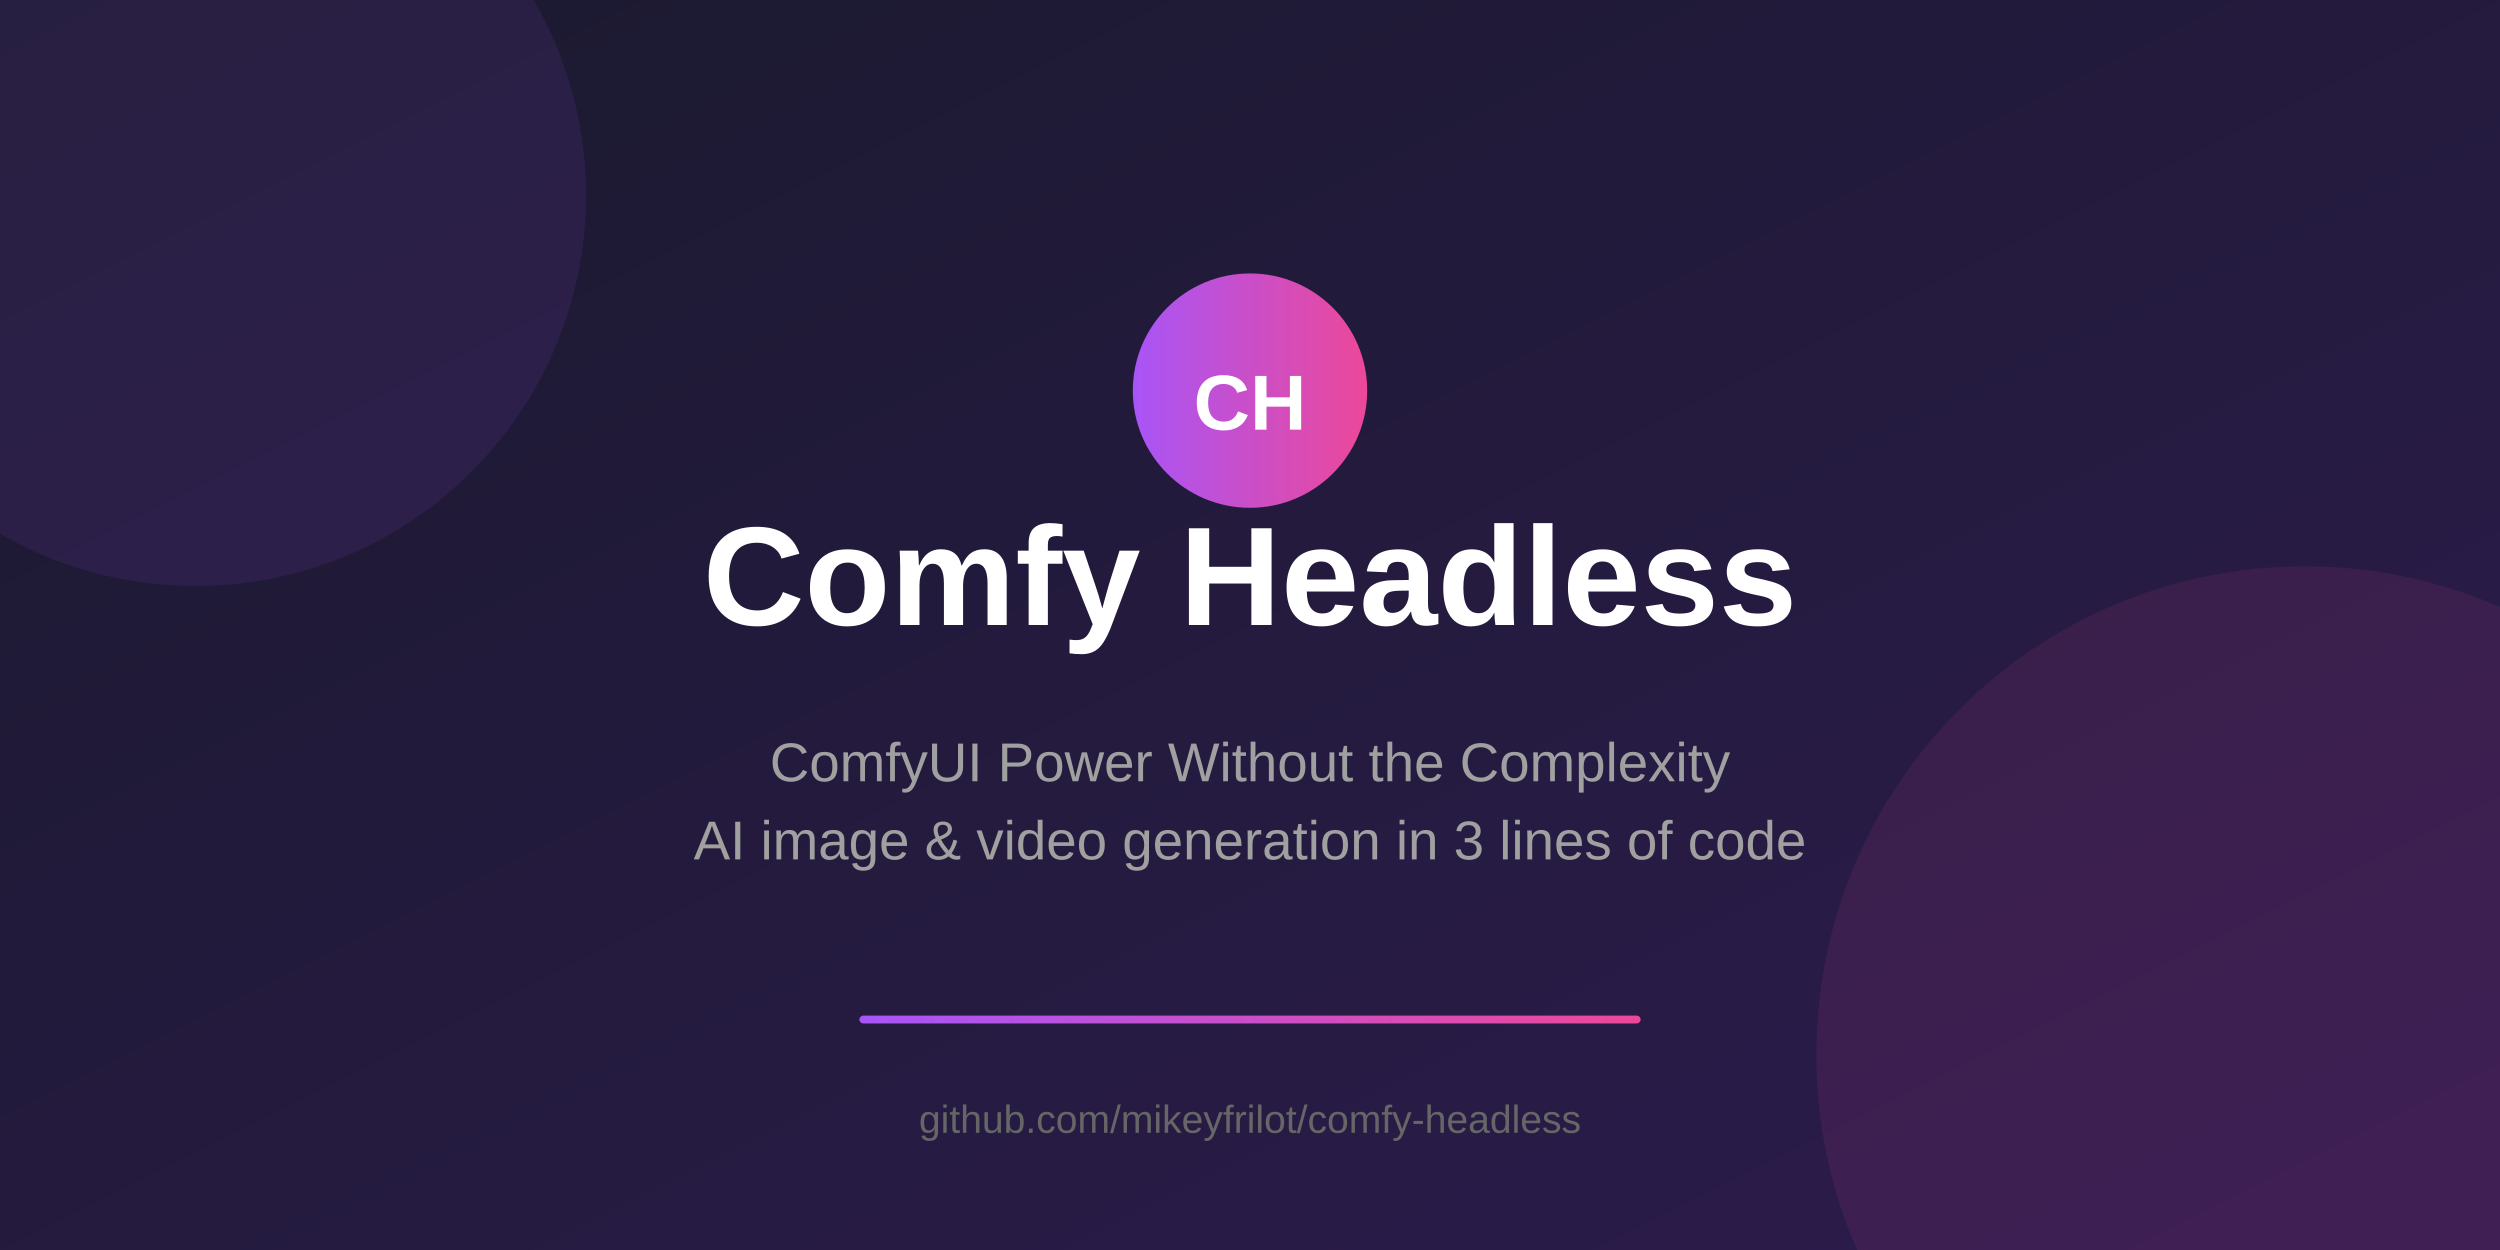
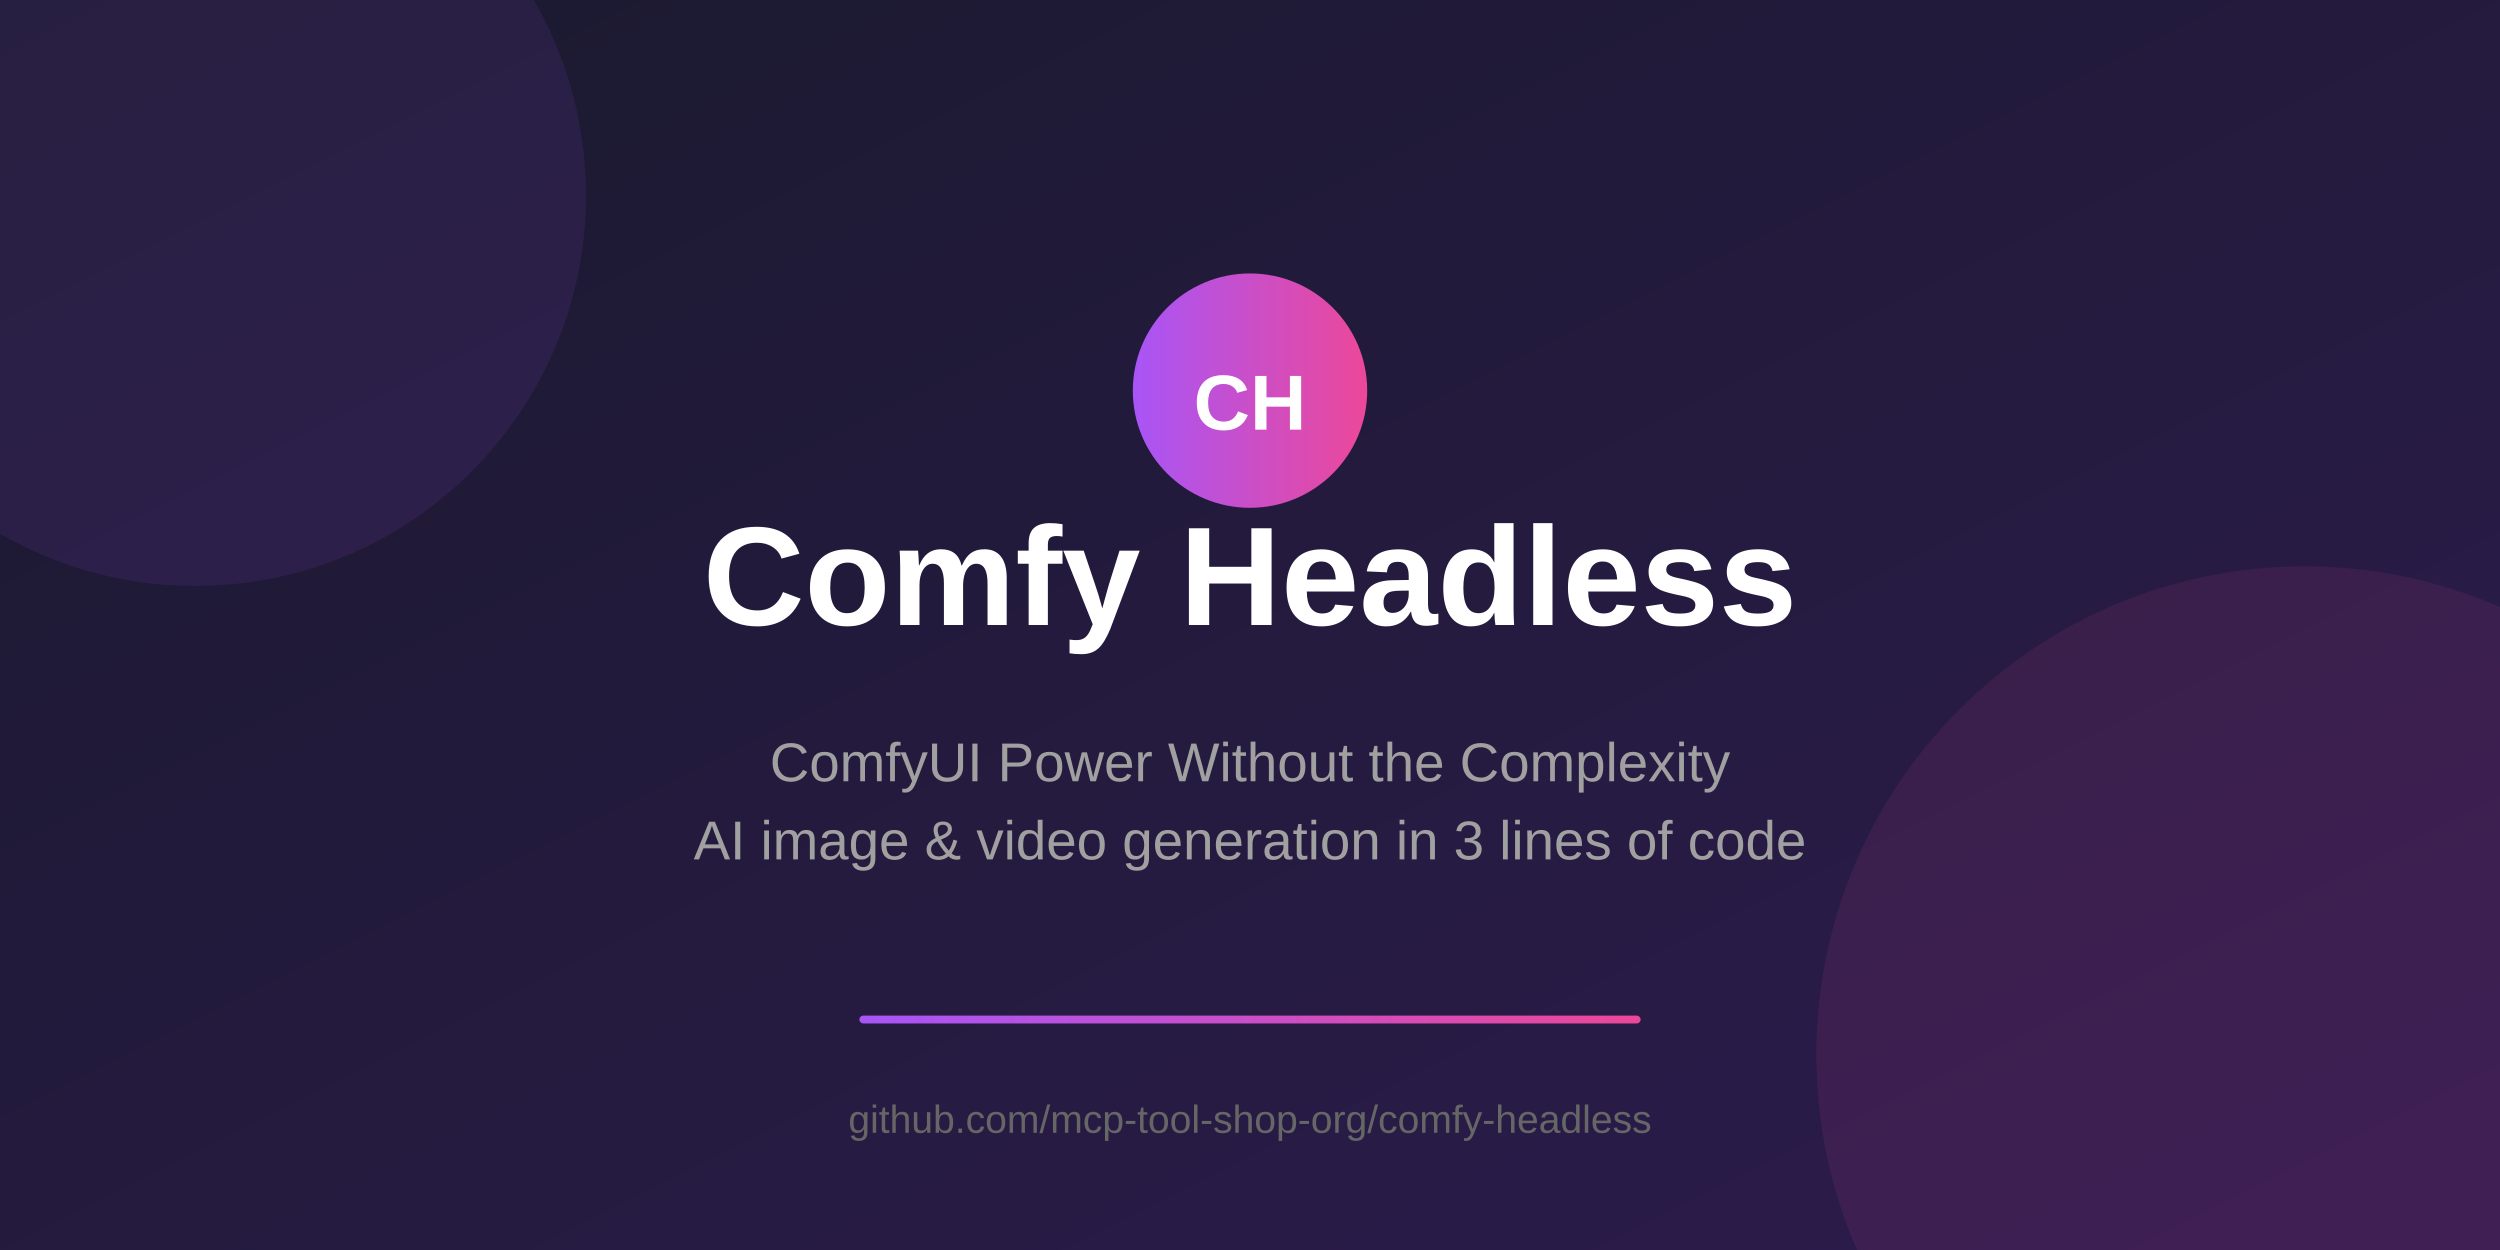
<svg xmlns="http://www.w3.org/2000/svg" width="1280" height="640">
  <defs>
    <linearGradient id="bg" x1="0%" y1="0%" x2="100%" y2="100%">
      <stop offset="0%" style="stop-color:#1a1a2e" />
      <stop offset="100%" style="stop-color:#2d1b4e" />
    </linearGradient>
    <linearGradient id="accent" x1="0%" y1="0%" x2="100%" y2="0%">
      <stop offset="0%" style="stop-color:#a855f7" />
      <stop offset="100%" style="stop-color:#ec4899" />
    </linearGradient>
  </defs>
  <rect width="1280" height="640" fill="url(#bg)" />
  <circle cx="100" cy="100" r="200" fill="#a855f7" opacity="0.1" />
  <circle cx="1180" cy="540" r="250" fill="#ec4899" opacity="0.1" />
  <circle cx="640" cy="200" r="60" fill="url(#accent)" />
  <text x="640" y="220" font-family="Arial, sans-serif" font-size="40" fill="white" text-anchor="middle" font-weight="bold">CH</text>
  <text x="640" y="320" font-family="Arial, sans-serif" font-size="72" fill="white" text-anchor="middle" font-weight="bold">Comfy Headless</text>
  <text x="640" y="400" font-family="Arial, sans-serif" font-size="28" fill="#a0a0a0" text-anchor="middle">ComfyUI Power Without the Complexity</text>
  <text x="640" y="440" font-family="Arial, sans-serif" font-size="28" fill="#a0a0a0" text-anchor="middle">AI image &amp; video generation in 3 lines of code</text>
  <rect x="440" y="520" width="400" height="4" fill="url(#accent)" rx="2" />
-   <text x="640" y="580" font-family="Arial, sans-serif" font-size="20" fill="#666" text-anchor="middle">github.com/mikeyfrilot/comfy-headless</text>
+   <text x="640" y="580" font-family="Arial, sans-serif" font-size="20" fill="#666" text-anchor="middle">github.com/mcp-tool-shop-org/comfy-headless</text>
</svg>
